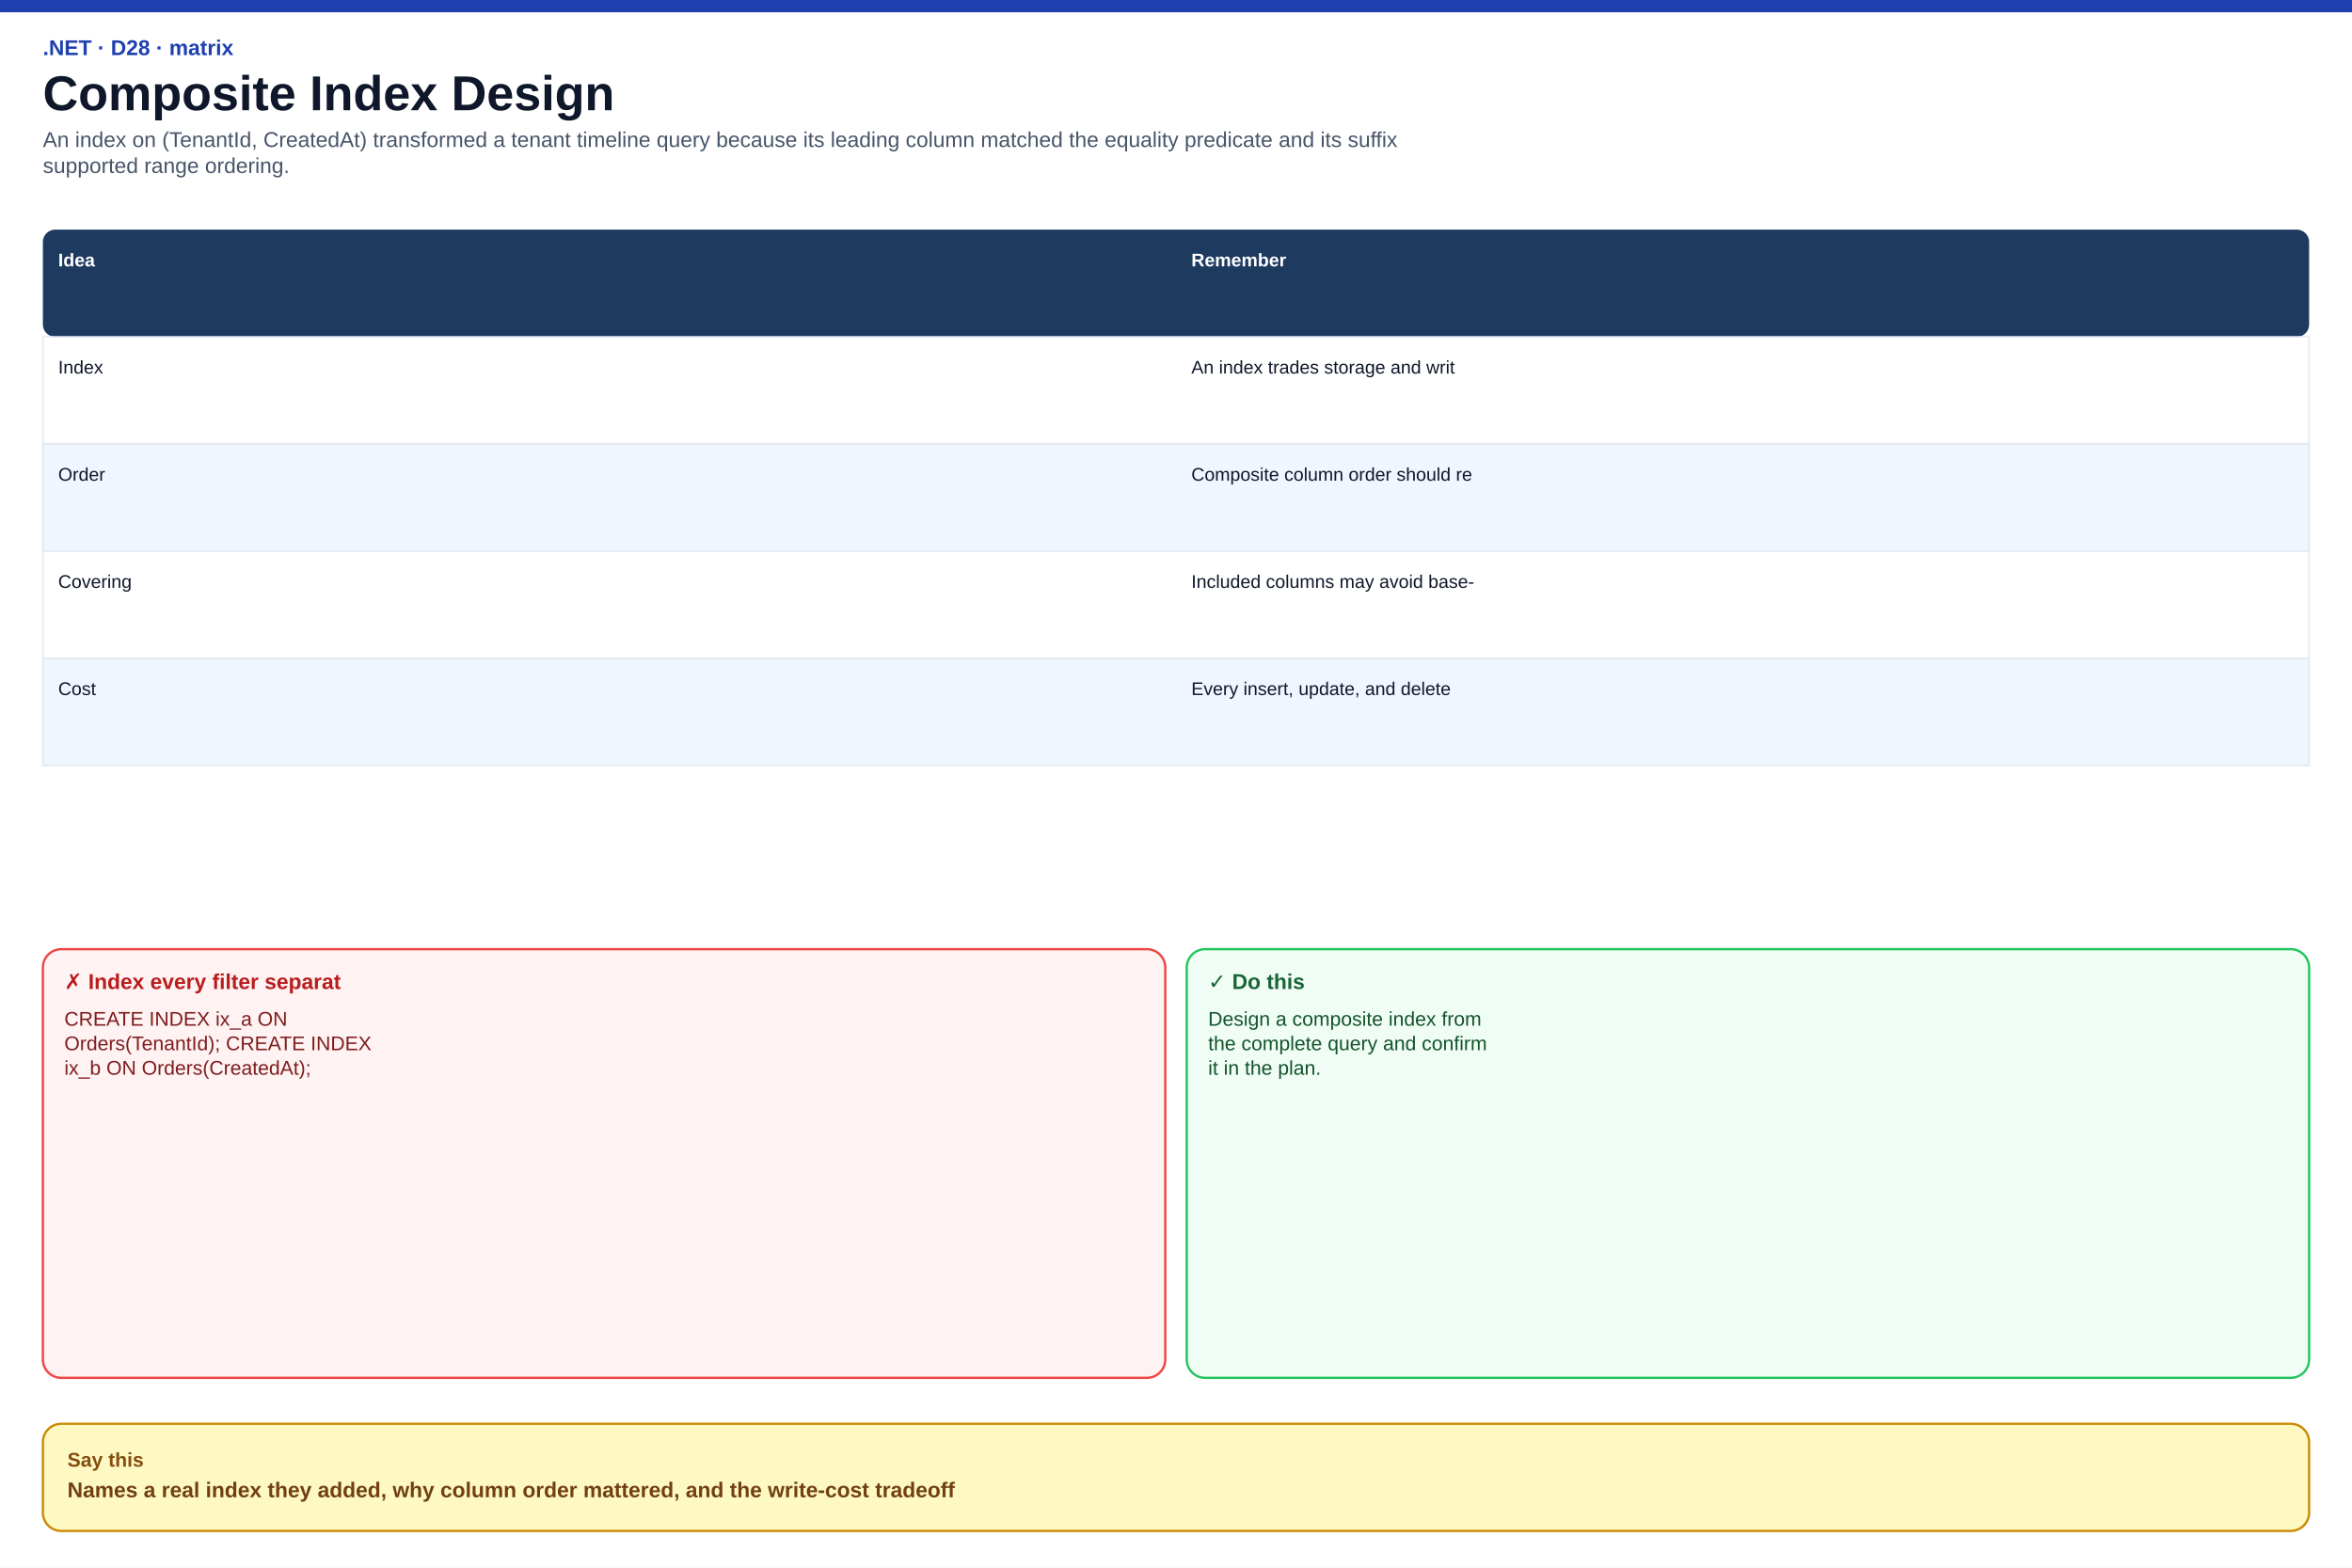
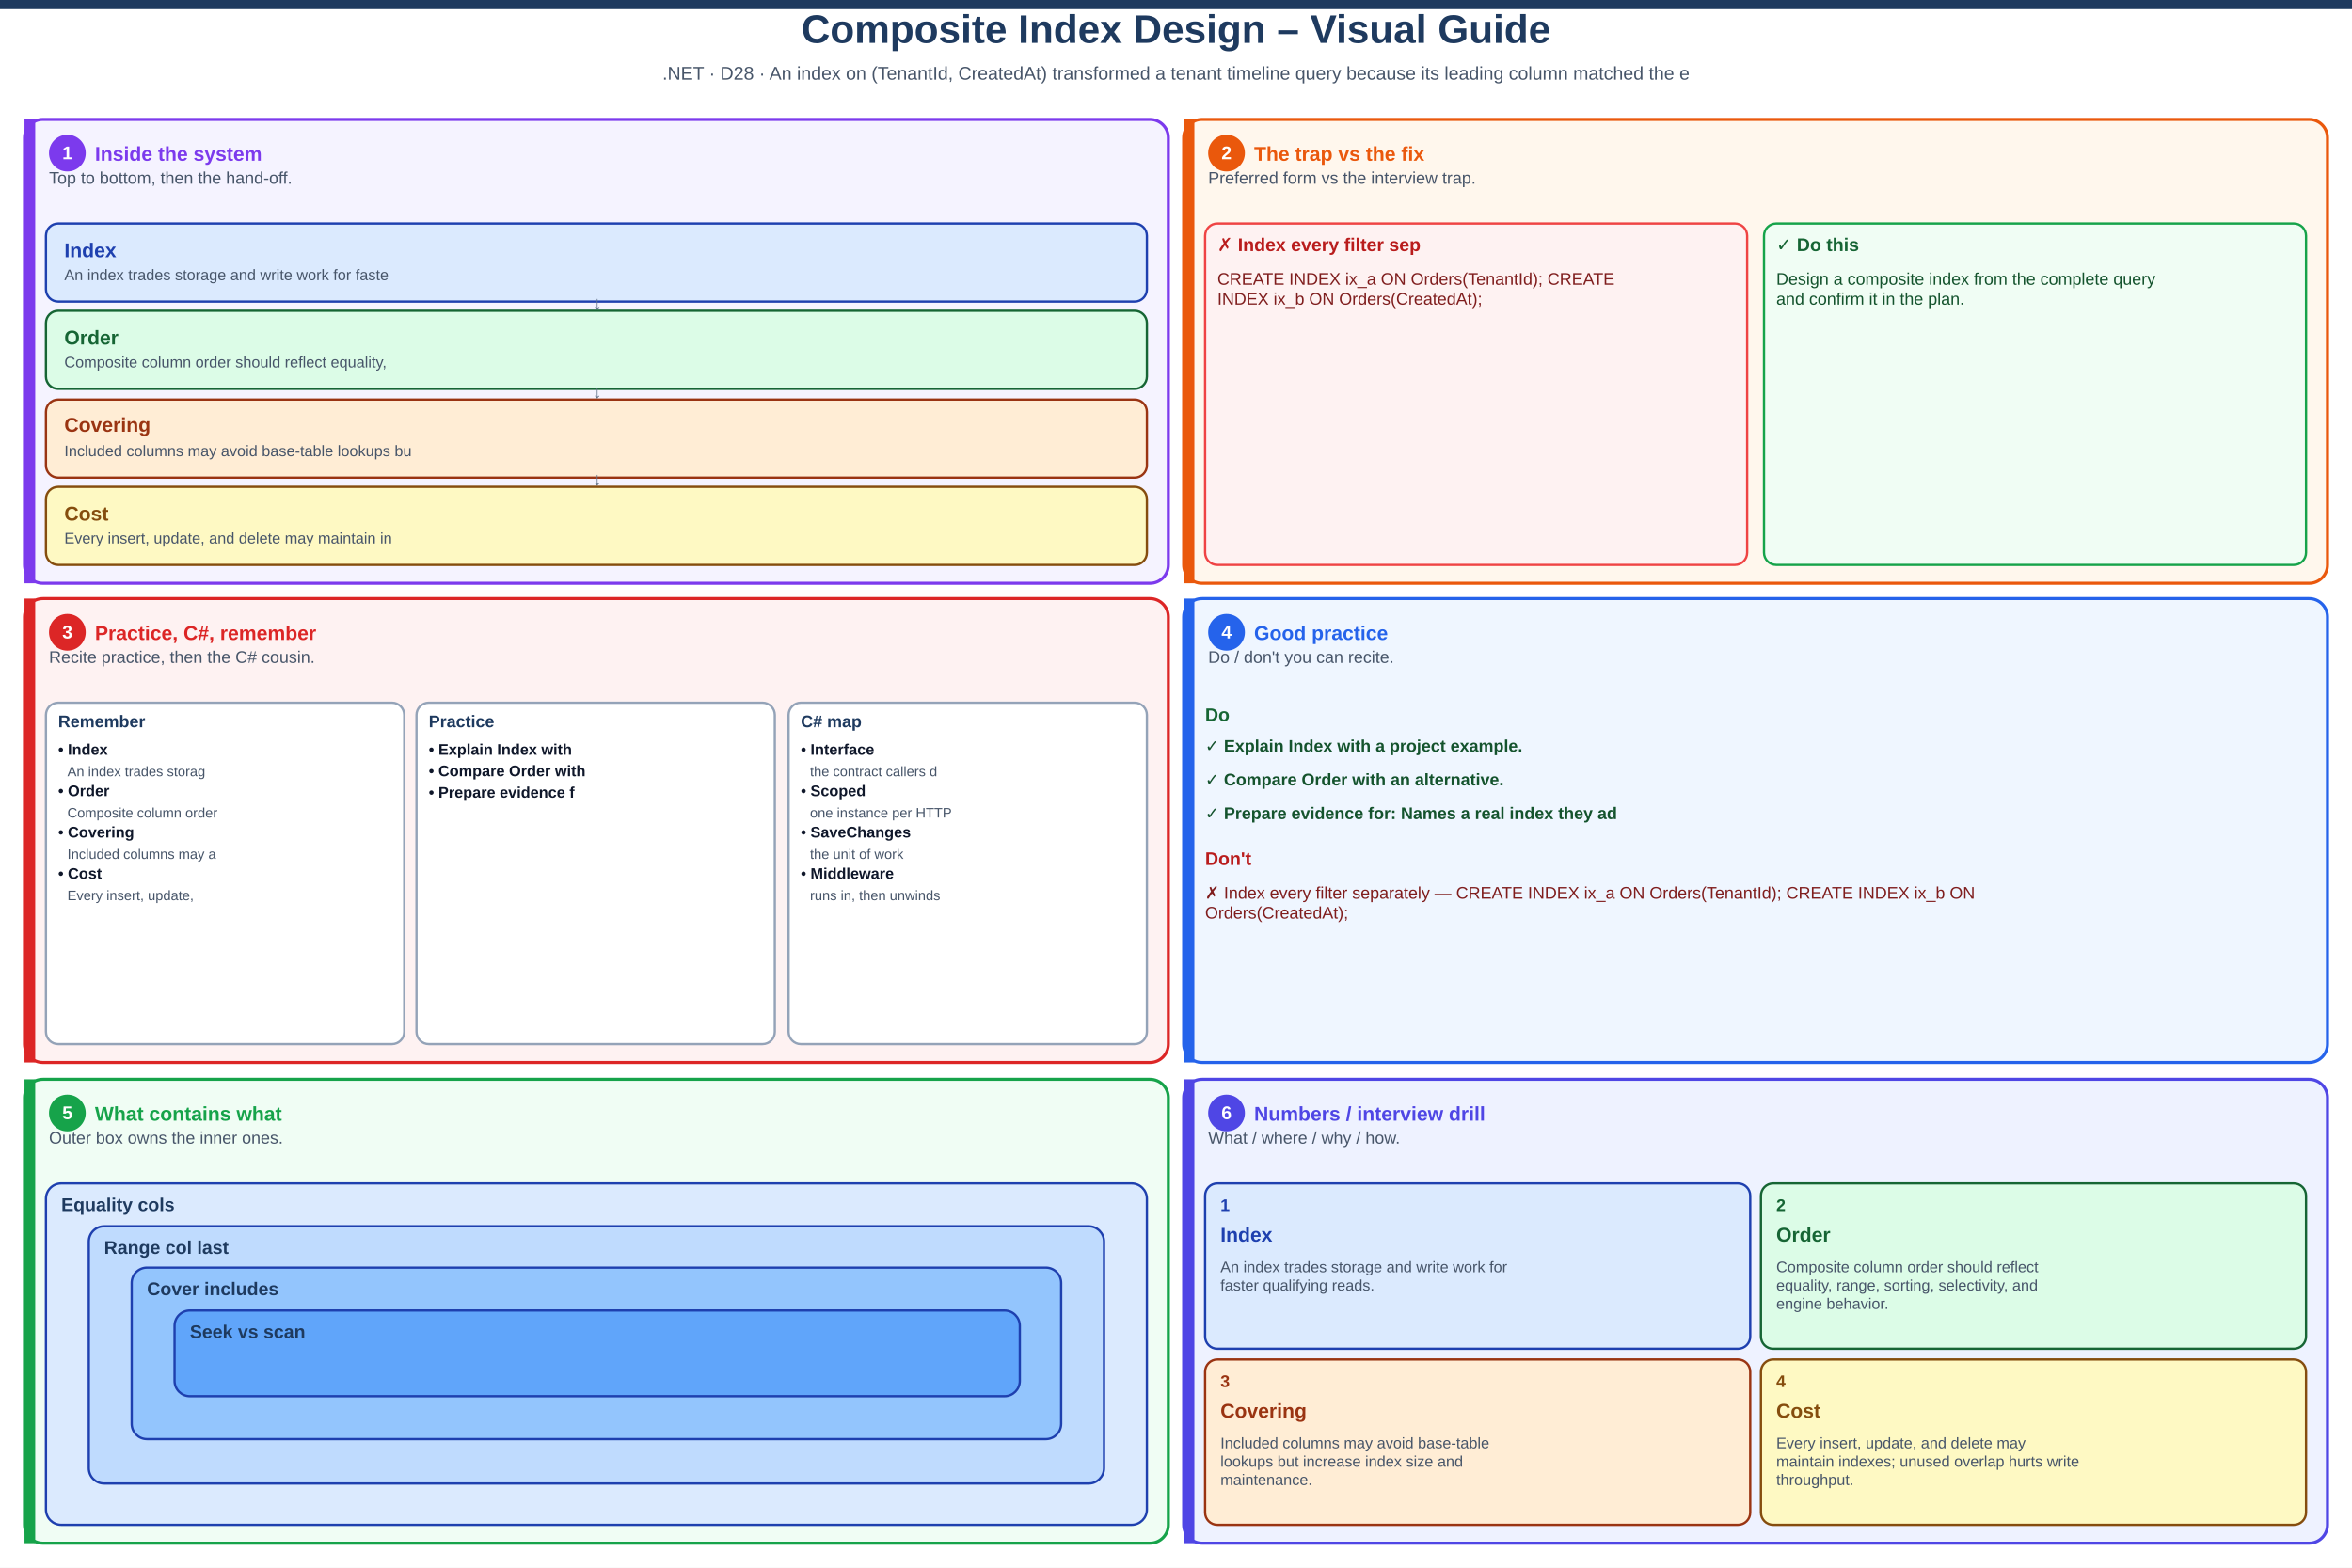
<svg xmlns="http://www.w3.org/2000/svg" width="1536" height="1024" viewBox="0 0 1536 1024">
  <defs>
    <marker id="arrow" markerWidth="8" markerHeight="8" refX="6" refY="4" orient="auto">
      <path d="M0,0 L8,4 L0,8 z" fill="#64748b" />
    </marker>
  </defs>
  <rect x="0" y="0" width="1536" height="1024" rx="0" fill="#ffffff" />
-   <rect x="0" y="0" width="1536" height="8" rx="0" fill="#1e40af" />
-   <text x="28" y="36" fill="#1e40af" font-size="14" font-weight="700" text-anchor="start" font-family="Segoe UI,Arial,sans-serif">.NET  ·  D28  ·  matrix</text>
-   <text x="28" y="72" fill="#0f172a" font-size="32" font-weight="800" text-anchor="start" font-family="Segoe UI,Arial,sans-serif">Composite Index Design</text>
-   <text x="28" y="96" fill="#475569" font-size="14" font-weight="500" text-anchor="start" font-family="Segoe UI,Arial,sans-serif">
-     <tspan x="28" dy="0">An index on (TenantId, CreatedAt) transformed a tenant timeline query because its leading column matched the equality predicate and its suffix</tspan>
-     <tspan x="28" dy="17">supported range ordering.</tspan>
+   <rect x="0" y="0" width="1536" height="6" rx="0" fill="#1e3a5f" />
+   <text x="768" y="28" fill="#1e3a5f" font-size="26" font-weight="800" text-anchor="middle" font-family="Segoe UI,Arial,sans-serif">Composite Index Design  –  Visual Guide</text>
+   <text x="768" y="52" fill="#475569" font-size="12" font-weight="500" text-anchor="middle" font-family="Segoe UI,Arial,sans-serif">.NET  ·  D28  ·  An index on (TenantId, CreatedAt) transformed a tenant timeline query because its leading column matched the e</text>
+   <rect x="16" y="78" width="747" height="303" rx="12" fill="#f5f3ff" stroke="#7c3aed" stroke-width="2" />
+   <rect x="16" y="78" width="7" height="303" rx="0" fill="#7c3aed" />
+   <circle cx="44" cy="100" r="12" fill="#7c3aed" />
+   <text x="44" y="104" fill="#fff" font-size="12" font-weight="800" text-anchor="middle" font-family="Segoe UI,Arial,sans-serif">1</text>
+   <text x="62" y="105" fill="#7c3aed" font-size="13" font-weight="800" text-anchor="start" font-family="Segoe UI,Arial,sans-serif">Inside the system</text>
+   <text x="32" y="120" fill="#475569" font-size="11" font-weight="500" text-anchor="start" font-family="Segoe UI,Arial,sans-serif">
+     <tspan x="32" dy="0">Top to bottom, then the hand-off.</tspan>
  </text>
-   <rect x="28" y="150" width="1480" height="70" rx="8" fill="#1e3a5f" />
-   <text x="38" y="174" fill="#fff" font-size="12" font-weight="700" text-anchor="start" font-family="Segoe UI,Arial,sans-serif">Idea</text>
-   <text x="778" y="174" fill="#fff" font-size="12" font-weight="700" text-anchor="start" font-family="Segoe UI,Arial,sans-serif">Remember</text>
-   <rect x="28" y="220" width="1480" height="70" rx="0" fill="#ffffff" stroke="#e2e8f0" stroke-width="1" />
-   <text x="38" y="244" fill="#0f172a" font-size="12" font-weight="500" text-anchor="start" font-family="Segoe UI,Arial,sans-serif">Index</text>
-   <text x="778" y="244" fill="#0f172a" font-size="12" font-weight="500" text-anchor="start" font-family="Segoe UI,Arial,sans-serif">An index trades storage and writ</text>
-   <rect x="28" y="290" width="1480" height="70" rx="0" fill="#eff6ff" stroke="#e2e8f0" stroke-width="1" />
-   <text x="38" y="314" fill="#0f172a" font-size="12" font-weight="500" text-anchor="start" font-family="Segoe UI,Arial,sans-serif">Order</text>
-   <text x="778" y="314" fill="#0f172a" font-size="12" font-weight="500" text-anchor="start" font-family="Segoe UI,Arial,sans-serif">Composite column order should re</text>
-   <rect x="28" y="360" width="1480" height="70" rx="0" fill="#ffffff" stroke="#e2e8f0" stroke-width="1" />
-   <text x="38" y="384" fill="#0f172a" font-size="12" font-weight="500" text-anchor="start" font-family="Segoe UI,Arial,sans-serif">Covering</text>
-   <text x="778" y="384" fill="#0f172a" font-size="12" font-weight="500" text-anchor="start" font-family="Segoe UI,Arial,sans-serif">Included columns may avoid base-</text>
-   <rect x="28" y="430" width="1480" height="70" rx="0" fill="#eff6ff" stroke="#e2e8f0" stroke-width="1" />
-   <text x="38" y="454" fill="#0f172a" font-size="12" font-weight="500" text-anchor="start" font-family="Segoe UI,Arial,sans-serif">Cost</text>
-   <text x="778" y="454" fill="#0f172a" font-size="12" font-weight="500" text-anchor="start" font-family="Segoe UI,Arial,sans-serif">Every insert, update, and delete</text>
-   <rect x="28" y="620" width="733" height="280" rx="12" fill="#fef2f2" stroke="#ef4444" stroke-width="1.5" />
-   <text x="42" y="646" fill="#b91c1c" font-size="14" font-weight="800" text-anchor="start" font-family="Segoe UI,Arial,sans-serif">✗  Index every filter separat</text>
-   <text x="42" y="670" fill="#7f1d1d" font-size="13" font-weight="500" text-anchor="start" font-family="Segoe UI,Arial,sans-serif">
-     <tspan x="42" dy="0">CREATE INDEX ix_a ON</tspan>
-     <tspan x="42" dy="16">Orders(TenantId); CREATE INDEX</tspan>
-     <tspan x="42" dy="16">ix_b ON Orders(CreatedAt);</tspan>
+   <rect x="30" y="146" width="719" height="51" rx="8" fill="#dbeafe" stroke="#1e40af" stroke-width="1.5" />
+   <text x="42" y="168" fill="#1e40af" font-size="13" font-weight="800" text-anchor="start" font-family="Segoe UI,Arial,sans-serif">Index</text>
+   <text x="42" y="183" fill="#475569" font-size="10" font-weight="500" text-anchor="start" font-family="Segoe UI,Arial,sans-serif">An index trades storage and write work for faste</text>
+   <text x="390" y="202" fill="#64748b" font-size="12" font-weight="800" text-anchor="middle" font-family="Segoe UI,Arial,sans-serif">↓</text>
+   <rect x="30" y="203" width="719" height="51" rx="8" fill="#dcfce7" stroke="#166534" stroke-width="1.5" />
+   <text x="42" y="225" fill="#166534" font-size="13" font-weight="800" text-anchor="start" font-family="Segoe UI,Arial,sans-serif">Order</text>
+   <text x="42" y="240" fill="#475569" font-size="10" font-weight="500" text-anchor="start" font-family="Segoe UI,Arial,sans-serif">Composite column order should reflect equality, </text>
+   <text x="390" y="260" fill="#64748b" font-size="12" font-weight="800" text-anchor="middle" font-family="Segoe UI,Arial,sans-serif">↓</text>
+   <rect x="30" y="261" width="719" height="51" rx="8" fill="#ffedd5" stroke="#9a3412" stroke-width="1.5" />
+   <text x="42" y="282" fill="#9a3412" font-size="13" font-weight="800" text-anchor="start" font-family="Segoe UI,Arial,sans-serif">Covering</text>
+   <text x="42" y="298" fill="#475569" font-size="10" font-weight="500" text-anchor="start" font-family="Segoe UI,Arial,sans-serif">Included columns may avoid base-table lookups bu</text>
+   <text x="390" y="317" fill="#64748b" font-size="12" font-weight="800" text-anchor="middle" font-family="Segoe UI,Arial,sans-serif">↓</text>
+   <rect x="30" y="318" width="719" height="51" rx="8" fill="#fef9c3" stroke="#854d0e" stroke-width="1.5" />
+   <text x="42" y="340" fill="#854d0e" font-size="13" font-weight="800" text-anchor="start" font-family="Segoe UI,Arial,sans-serif">Cost</text>
+   <text x="42" y="355" fill="#475569" font-size="10" font-weight="500" text-anchor="start" font-family="Segoe UI,Arial,sans-serif">Every insert, update, and delete may maintain in</text>
+   <rect x="773" y="78" width="747" height="303" rx="12" fill="#fff7ed" stroke="#ea580c" stroke-width="2" />
+   <rect x="773" y="78" width="7" height="303" rx="0" fill="#ea580c" />
+   <circle cx="801" cy="100" r="12" fill="#ea580c" />
+   <text x="801" y="104" fill="#fff" font-size="12" font-weight="800" text-anchor="middle" font-family="Segoe UI,Arial,sans-serif">2</text>
+   <text x="819" y="105" fill="#ea580c" font-size="13" font-weight="800" text-anchor="start" font-family="Segoe UI,Arial,sans-serif">The trap vs the fix</text>
+   <text x="789" y="120" fill="#475569" font-size="11" font-weight="500" text-anchor="start" font-family="Segoe UI,Arial,sans-serif">
+     <tspan x="789" dy="0">Preferred form vs the interview trap.</tspan>
  </text>
-   <rect x="775" y="620" width="733" height="280" rx="12" fill="#f0fdf4" stroke="#22c55e" stroke-width="1.5" />
-   <text x="789" y="646" fill="#166534" font-size="14" font-weight="800" text-anchor="start" font-family="Segoe UI,Arial,sans-serif">✓  Do this</text>
-   <text x="789" y="670" fill="#14532d" font-size="13" font-weight="500" text-anchor="start" font-family="Segoe UI,Arial,sans-serif">
-     <tspan x="789" dy="0">Design a composite index from</tspan>
-     <tspan x="789" dy="16">the complete query and confirm</tspan>
-     <tspan x="789" dy="16">it in the plan.</tspan>
+   <rect x="787" y="146" width="354" height="223" rx="8" fill="#fef2f2" stroke="#ef4444" stroke-width="1.5" />
+   <text x="795" y="164" fill="#b91c1c" font-size="12" font-weight="800" text-anchor="start" font-family="Segoe UI,Arial,sans-serif">✗  Index every filter sep</text>
+   <text x="795" y="186" fill="#7f1d1d" font-size="11" font-weight="500" text-anchor="start" font-family="Segoe UI,Arial,sans-serif">
+     <tspan x="795" dy="0">CREATE INDEX ix_a ON Orders(TenantId); CREATE</tspan>
+     <tspan x="795" dy="13">INDEX ix_b ON Orders(CreatedAt);</tspan>
  </text>
-   <rect x="28" y="930" width="1480" height="70" rx="12" fill="#fef9c3" stroke="#ca8a04" stroke-width="1.5" />
-   <text x="44" y="958" fill="#854d0e" font-size="13" font-weight="800" text-anchor="start" font-family="Segoe UI,Arial,sans-serif">Say this</text>
-   <text x="44" y="978" fill="#713f12" font-size="14" font-weight="600" text-anchor="start" font-family="Segoe UI,Arial,sans-serif">
-     <tspan x="44" dy="0">Names a real index they added, why column order mattered, and the write-cost tradeoff</tspan>
+   <rect x="1152" y="146" width="354" height="223" rx="8" fill="#f0fdf4" stroke="#16a34a" stroke-width="1.5" />
+   <text x="1160" y="164" fill="#166534" font-size="12" font-weight="800" text-anchor="start" font-family="Segoe UI,Arial,sans-serif">✓  Do this</text>
+   <text x="1160" y="186" fill="#14532d" font-size="11" font-weight="500" text-anchor="start" font-family="Segoe UI,Arial,sans-serif">
+     <tspan x="1160" dy="0">Design a composite index from the complete query</tspan>
+     <tspan x="1160" dy="13">and confirm it in the plan.</tspan>
+   </text>
+   <rect x="16" y="391" width="747" height="303" rx="12" fill="#fef2f2" stroke="#dc2626" stroke-width="2" />
+   <rect x="16" y="391" width="7" height="303" rx="0" fill="#dc2626" />
+   <circle cx="44" cy="413" r="12" fill="#dc2626" />
+   <text x="44" y="417" fill="#fff" font-size="12" font-weight="800" text-anchor="middle" font-family="Segoe UI,Arial,sans-serif">3</text>
+   <text x="62" y="418" fill="#dc2626" font-size="13" font-weight="800" text-anchor="start" font-family="Segoe UI,Arial,sans-serif">Practice, C#, remember</text>
+   <text x="32" y="433" fill="#475569" font-size="11" font-weight="500" text-anchor="start" font-family="Segoe UI,Arial,sans-serif">
+     <tspan x="32" dy="0">Recite practice, then the C# cousin.</tspan>
+   </text>
+   <rect x="30" y="459" width="234" height="223" rx="8" fill="#fff" stroke="#94a3b8" stroke-width="1.5" />
+   <text x="38" y="475" fill="#1e3a5f" font-size="11" font-weight="800" text-anchor="start" font-family="Segoe UI,Arial,sans-serif">Remember</text>
+   <text x="38" y="493" fill="#0f172a" font-size="10" font-weight="700" text-anchor="start" font-family="Segoe UI,Arial,sans-serif">• Index</text>
+   <text x="44" y="507" fill="#475569" font-size="9" font-weight="500" text-anchor="start" font-family="Segoe UI,Arial,sans-serif">An index trades storag</text>
+   <text x="38" y="520" fill="#0f172a" font-size="10" font-weight="700" text-anchor="start" font-family="Segoe UI,Arial,sans-serif">• Order</text>
+   <text x="44" y="534" fill="#475569" font-size="9" font-weight="500" text-anchor="start" font-family="Segoe UI,Arial,sans-serif">Composite column order</text>
+   <text x="38" y="547" fill="#0f172a" font-size="10" font-weight="700" text-anchor="start" font-family="Segoe UI,Arial,sans-serif">• Covering</text>
+   <text x="44" y="561" fill="#475569" font-size="9" font-weight="500" text-anchor="start" font-family="Segoe UI,Arial,sans-serif">Included columns may a</text>
+   <text x="38" y="574" fill="#0f172a" font-size="10" font-weight="700" text-anchor="start" font-family="Segoe UI,Arial,sans-serif">• Cost</text>
+   <text x="44" y="588" fill="#475569" font-size="9" font-weight="500" text-anchor="start" font-family="Segoe UI,Arial,sans-serif">Every insert, update, </text>
+   <rect x="272" y="459" width="234" height="223" rx="8" fill="#fff" stroke="#94a3b8" stroke-width="1.5" />
+   <text x="280" y="475" fill="#1e3a5f" font-size="11" font-weight="800" text-anchor="start" font-family="Segoe UI,Arial,sans-serif">Practice</text>
+   <text x="280" y="493" fill="#0f172a" font-size="10" font-weight="700" text-anchor="start" font-family="Segoe UI,Arial,sans-serif">• Explain Index with</text>
+   <text x="280" y="507" fill="#0f172a" font-size="10" font-weight="700" text-anchor="start" font-family="Segoe UI,Arial,sans-serif">• Compare Order with</text>
+   <text x="280" y="521" fill="#0f172a" font-size="10" font-weight="700" text-anchor="start" font-family="Segoe UI,Arial,sans-serif">• Prepare evidence f</text>
+   <rect x="515" y="459" width="234" height="223" rx="8" fill="#fff" stroke="#94a3b8" stroke-width="1.5" />
+   <text x="523" y="475" fill="#1e3a5f" font-size="11" font-weight="800" text-anchor="start" font-family="Segoe UI,Arial,sans-serif">C# map</text>
+   <text x="523" y="493" fill="#0f172a" font-size="10" font-weight="700" text-anchor="start" font-family="Segoe UI,Arial,sans-serif">• Interface</text>
+   <text x="529" y="507" fill="#475569" font-size="9" font-weight="500" text-anchor="start" font-family="Segoe UI,Arial,sans-serif">the contract callers d</text>
+   <text x="523" y="520" fill="#0f172a" font-size="10" font-weight="700" text-anchor="start" font-family="Segoe UI,Arial,sans-serif">• Scoped</text>
+   <text x="529" y="534" fill="#475569" font-size="9" font-weight="500" text-anchor="start" font-family="Segoe UI,Arial,sans-serif">one instance per HTTP </text>
+   <text x="523" y="547" fill="#0f172a" font-size="10" font-weight="700" text-anchor="start" font-family="Segoe UI,Arial,sans-serif">• SaveChanges</text>
+   <text x="529" y="561" fill="#475569" font-size="9" font-weight="500" text-anchor="start" font-family="Segoe UI,Arial,sans-serif">the unit of work</text>
+   <text x="523" y="574" fill="#0f172a" font-size="10" font-weight="700" text-anchor="start" font-family="Segoe UI,Arial,sans-serif">• Middleware</text>
+   <text x="529" y="588" fill="#475569" font-size="9" font-weight="500" text-anchor="start" font-family="Segoe UI,Arial,sans-serif">runs in, then unwinds </text>
+   <rect x="773" y="391" width="747" height="303" rx="12" fill="#eff6ff" stroke="#2563eb" stroke-width="2" />
+   <rect x="773" y="391" width="7" height="303" rx="0" fill="#2563eb" />
+   <circle cx="801" cy="413" r="12" fill="#2563eb" />
+   <text x="801" y="417" fill="#fff" font-size="12" font-weight="800" text-anchor="middle" font-family="Segoe UI,Arial,sans-serif">4</text>
+   <text x="819" y="418" fill="#2563eb" font-size="13" font-weight="800" text-anchor="start" font-family="Segoe UI,Arial,sans-serif">Good practice</text>
+   <text x="789" y="433" fill="#475569" font-size="11" font-weight="500" text-anchor="start" font-family="Segoe UI,Arial,sans-serif">
+     <tspan x="789" dy="0">Do / don't you can recite.</tspan>
+   </text>
+   <text x="787" y="471" fill="#166534" font-size="12" font-weight="800" text-anchor="start" font-family="Segoe UI,Arial,sans-serif">Do</text>
+   <text x="787" y="491" fill="#14532d" font-size="11" font-weight="600" text-anchor="start" font-family="Segoe UI,Arial,sans-serif">✓  Explain Index with a project example.</text>
+   <text x="787" y="513" fill="#14532d" font-size="11" font-weight="600" text-anchor="start" font-family="Segoe UI,Arial,sans-serif">✓  Compare Order with an alternative.</text>
+   <text x="787" y="535" fill="#14532d" font-size="11" font-weight="600" text-anchor="start" font-family="Segoe UI,Arial,sans-serif">✓  Prepare evidence for: Names a real index they ad</text>
+   <text x="787" y="565" fill="#b91c1c" font-size="12" font-weight="800" text-anchor="start" font-family="Segoe UI,Arial,sans-serif">Don't</text>
+   <text x="787" y="587" fill="#7f1d1d" font-size="11" font-weight="500" text-anchor="start" font-family="Segoe UI,Arial,sans-serif">
+     <tspan x="787" dy="0">✗ Index every filter separately — CREATE INDEX ix_a ON Orders(TenantId); CREATE INDEX ix_b ON</tspan>
+     <tspan x="787" dy="13">Orders(CreatedAt);</tspan>
+   </text>
+   <rect x="16" y="705" width="747" height="303" rx="12" fill="#f0fdf4" stroke="#16a34a" stroke-width="2" />
+   <rect x="16" y="705" width="7" height="303" rx="0" fill="#16a34a" />
+   <circle cx="44" cy="727" r="12" fill="#16a34a" />
+   <text x="44" y="731" fill="#fff" font-size="12" font-weight="800" text-anchor="middle" font-family="Segoe UI,Arial,sans-serif">5</text>
+   <text x="62" y="732" fill="#16a34a" font-size="13" font-weight="800" text-anchor="start" font-family="Segoe UI,Arial,sans-serif">What contains what</text>
+   <text x="32" y="747" fill="#475569" font-size="11" font-weight="500" text-anchor="start" font-family="Segoe UI,Arial,sans-serif">
+     <tspan x="32" dy="0">Outer box owns the inner ones.</tspan>
+   </text>
+   <rect x="30" y="773" width="719" height="223" rx="10" fill="#dbeafe" stroke="#1e40af" stroke-width="1.5" />
+   <text x="40" y="791" fill="#1e3a5f" font-size="12" font-weight="800" text-anchor="start" font-family="Segoe UI,Arial,sans-serif">Equality cols</text>
+   <rect x="58" y="801" width="663" height="168" rx="10" fill="#bfdbfe" stroke="#1e40af" stroke-width="1.5" />
+   <text x="68" y="819" fill="#1e3a5f" font-size="12" font-weight="800" text-anchor="start" font-family="Segoe UI,Arial,sans-serif">Range col last</text>
+   <rect x="86" y="828" width="607" height="112" rx="10" fill="#93c5fd" stroke="#1e40af" stroke-width="1.5" />
+   <text x="96" y="846" fill="#1e3a5f" font-size="12" font-weight="800" text-anchor="start" font-family="Segoe UI,Arial,sans-serif">Cover includes</text>
+   <rect x="114" y="856" width="552" height="56" rx="10" fill="#60a5fa" stroke="#1e40af" stroke-width="1.5" />
+   <text x="124" y="874" fill="#1e3a5f" font-size="12" font-weight="800" text-anchor="start" font-family="Segoe UI,Arial,sans-serif">Seek vs scan</text>
+   <rect x="773" y="705" width="747" height="303" rx="12" fill="#eef2ff" stroke="#4f46e5" stroke-width="2" />
+   <rect x="773" y="705" width="7" height="303" rx="0" fill="#4f46e5" />
+   <circle cx="801" cy="727" r="12" fill="#4f46e5" />
+   <text x="801" y="731" fill="#fff" font-size="12" font-weight="800" text-anchor="middle" font-family="Segoe UI,Arial,sans-serif">6</text>
+   <text x="819" y="732" fill="#4f46e5" font-size="13" font-weight="800" text-anchor="start" font-family="Segoe UI,Arial,sans-serif">Numbers / interview drill</text>
+   <text x="789" y="747" fill="#475569" font-size="11" font-weight="500" text-anchor="start" font-family="Segoe UI,Arial,sans-serif">
+     <tspan x="789" dy="0">What / where / why / how.</tspan>
+   </text>
+   <rect x="787" y="773" width="356" height="108" rx="8" fill="#dbeafe" stroke="#1e40af" stroke-width="1.5" />
+   <text x="797" y="791" fill="#1e40af" font-size="11" font-weight="800" text-anchor="start" font-family="Segoe UI,Arial,sans-serif">1</text>
+   <text x="797" y="811" fill="#1e40af" font-size="13" font-weight="800" text-anchor="start" font-family="Segoe UI,Arial,sans-serif">Index</text>
+   <text x="797" y="831" fill="#475569" font-size="10" font-weight="500" text-anchor="start" font-family="Segoe UI,Arial,sans-serif">
+     <tspan x="797" dy="0">An index trades storage and write work for</tspan>
+     <tspan x="797" dy="12">faster qualifying reads.</tspan>
+   </text>
+   <rect x="1150" y="773" width="356" height="108" rx="8" fill="#dcfce7" stroke="#166534" stroke-width="1.5" />
+   <text x="1160" y="791" fill="#166534" font-size="11" font-weight="800" text-anchor="start" font-family="Segoe UI,Arial,sans-serif">2</text>
+   <text x="1160" y="811" fill="#166534" font-size="13" font-weight="800" text-anchor="start" font-family="Segoe UI,Arial,sans-serif">Order</text>
+   <text x="1160" y="831" fill="#475569" font-size="10" font-weight="500" text-anchor="start" font-family="Segoe UI,Arial,sans-serif">
+     <tspan x="1160" dy="0">Composite column order should reflect</tspan>
+     <tspan x="1160" dy="12">equality, range, sorting, selectivity, and</tspan>
+     <tspan x="1160" dy="12">engine behavior.</tspan>
+   </text>
+   <rect x="787" y="888" width="356" height="108" rx="8" fill="#ffedd5" stroke="#9a3412" stroke-width="1.5" />
+   <text x="797" y="906" fill="#9a3412" font-size="11" font-weight="800" text-anchor="start" font-family="Segoe UI,Arial,sans-serif">3</text>
+   <text x="797" y="926" fill="#9a3412" font-size="13" font-weight="800" text-anchor="start" font-family="Segoe UI,Arial,sans-serif">Covering</text>
+   <text x="797" y="946" fill="#475569" font-size="10" font-weight="500" text-anchor="start" font-family="Segoe UI,Arial,sans-serif">
+     <tspan x="797" dy="0">Included columns may avoid base-table</tspan>
+     <tspan x="797" dy="12">lookups but increase index size and</tspan>
+     <tspan x="797" dy="12">maintenance.</tspan>
+   </text>
+   <rect x="1150" y="888" width="356" height="108" rx="8" fill="#fef9c3" stroke="#854d0e" stroke-width="1.5" />
+   <text x="1160" y="906" fill="#854d0e" font-size="11" font-weight="800" text-anchor="start" font-family="Segoe UI,Arial,sans-serif">4</text>
+   <text x="1160" y="926" fill="#854d0e" font-size="13" font-weight="800" text-anchor="start" font-family="Segoe UI,Arial,sans-serif">Cost</text>
+   <text x="1160" y="946" fill="#475569" font-size="10" font-weight="500" text-anchor="start" font-family="Segoe UI,Arial,sans-serif">
+     <tspan x="1160" dy="0">Every insert, update, and delete may</tspan>
+     <tspan x="1160" dy="12">maintain indexes; unused overlap hurts write</tspan>
+     <tspan x="1160" dy="12">throughput.</tspan>
  </text>
</svg>
